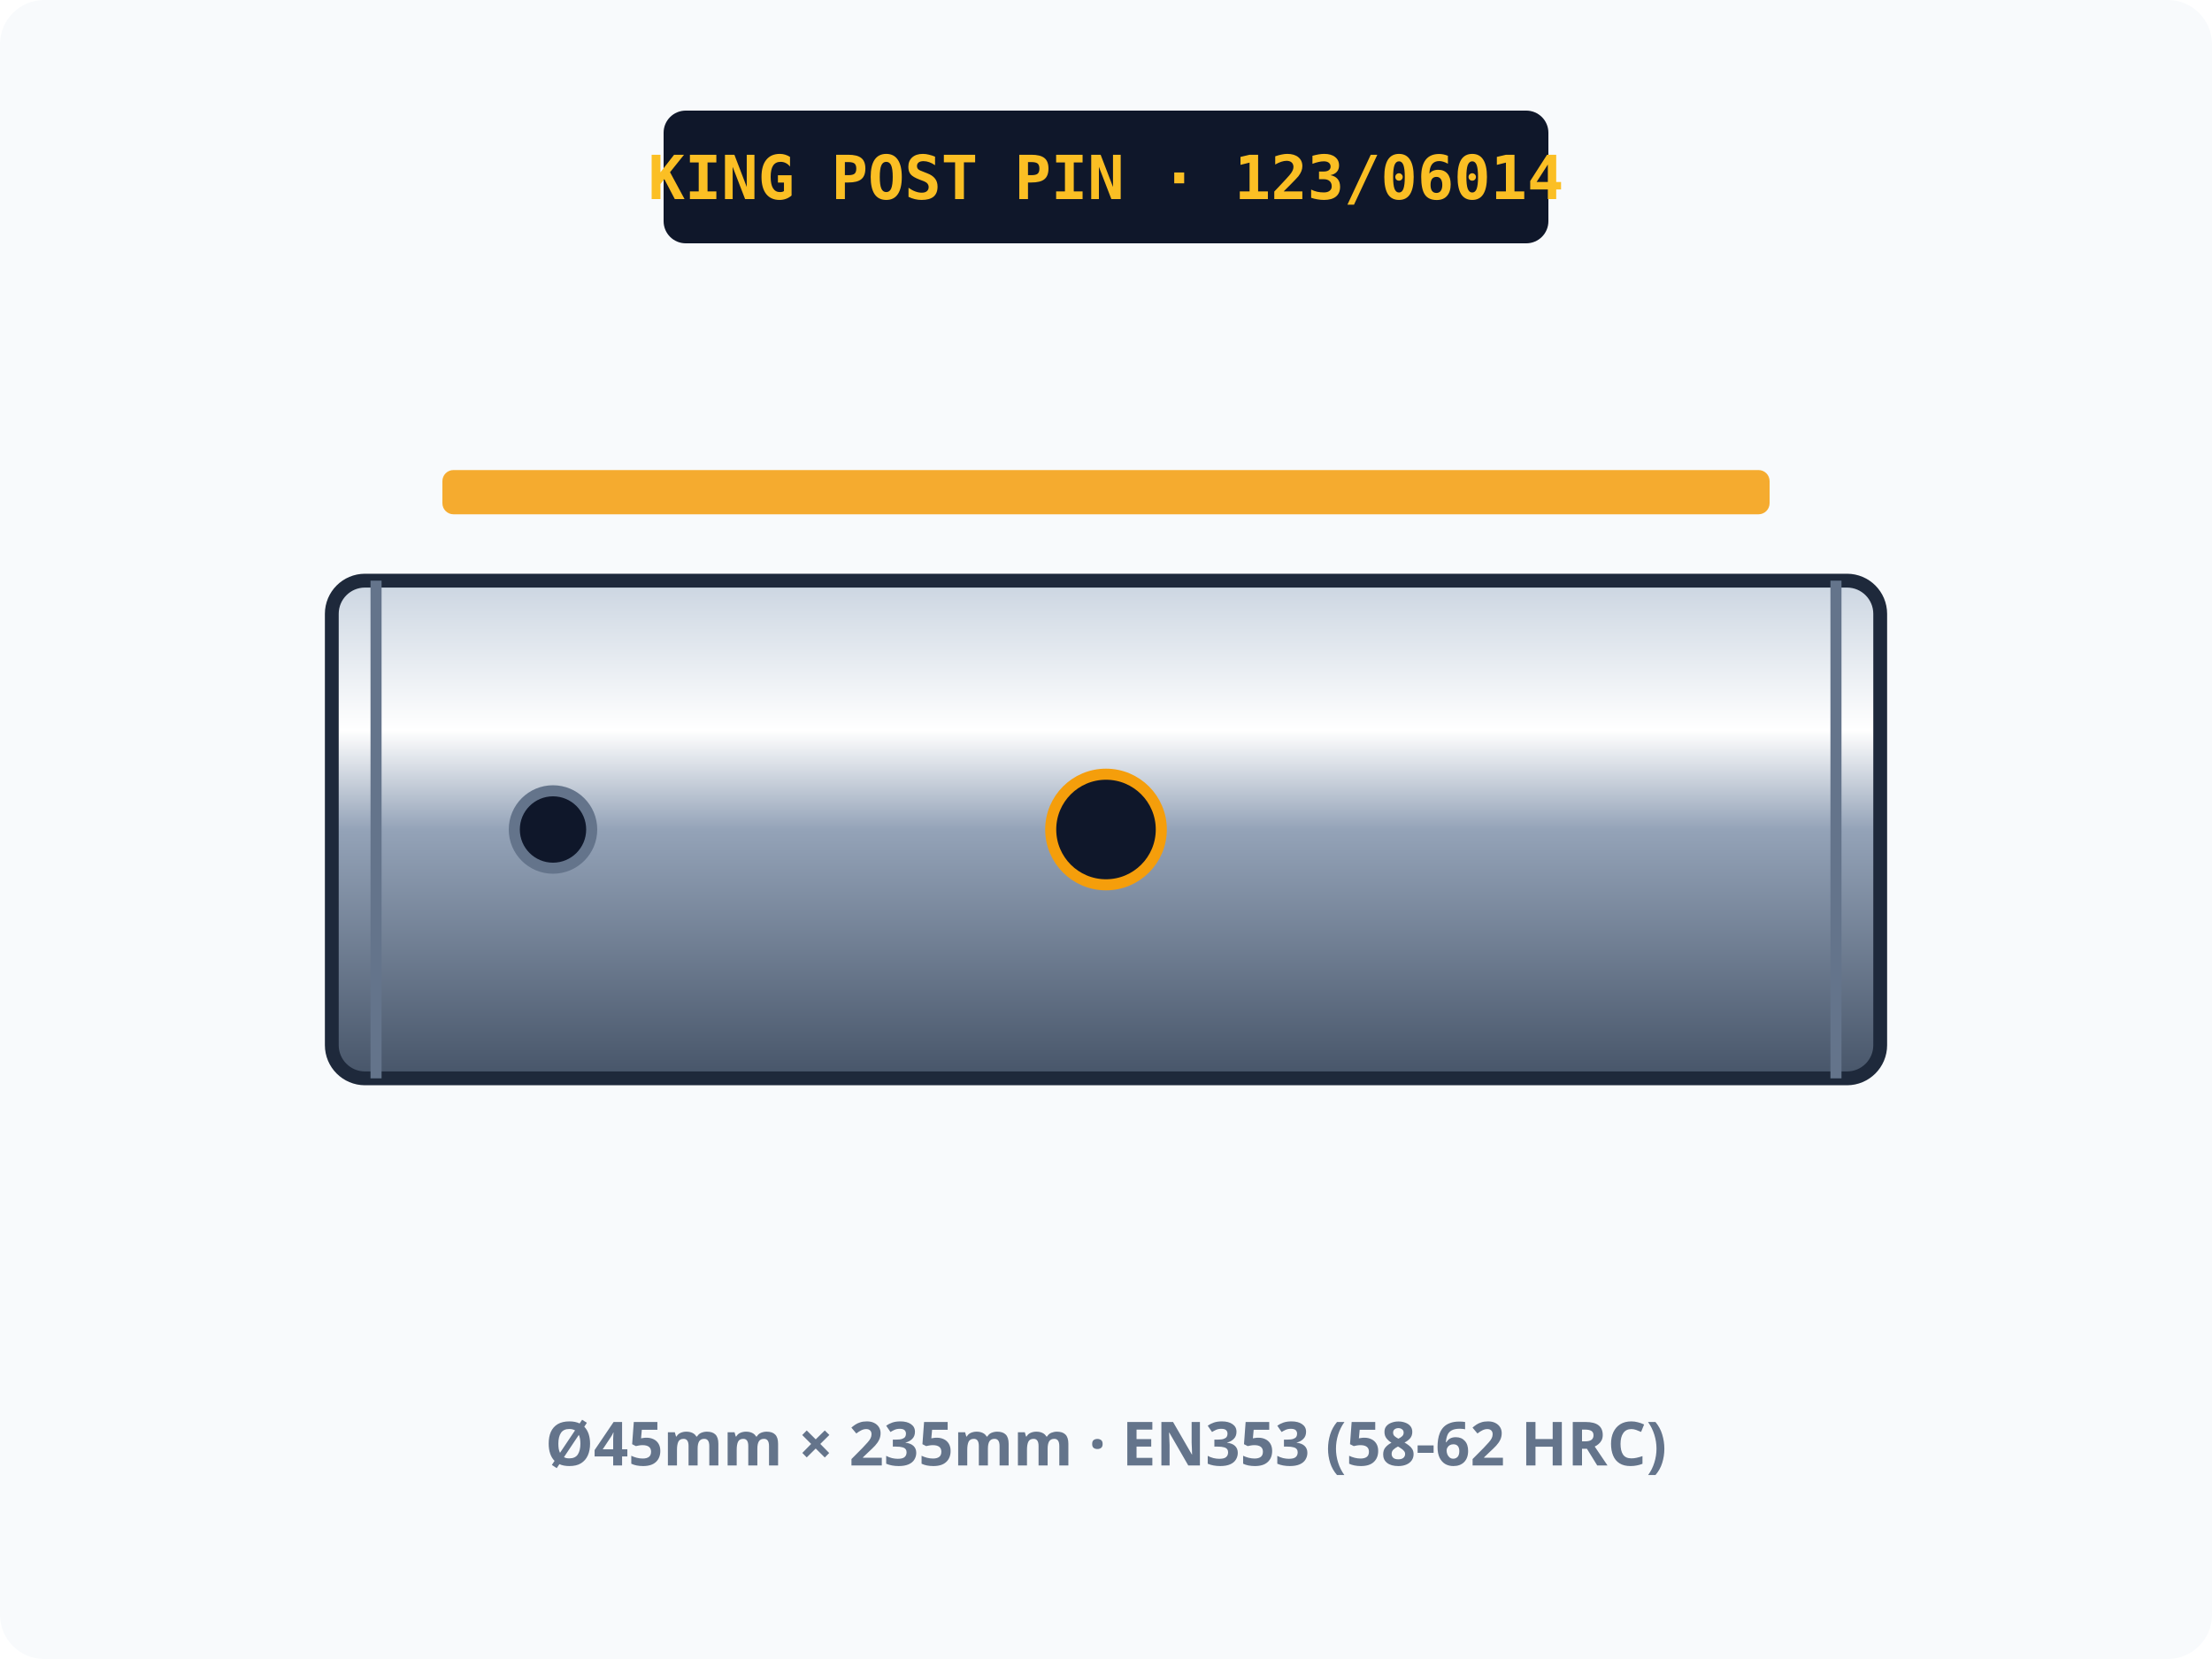
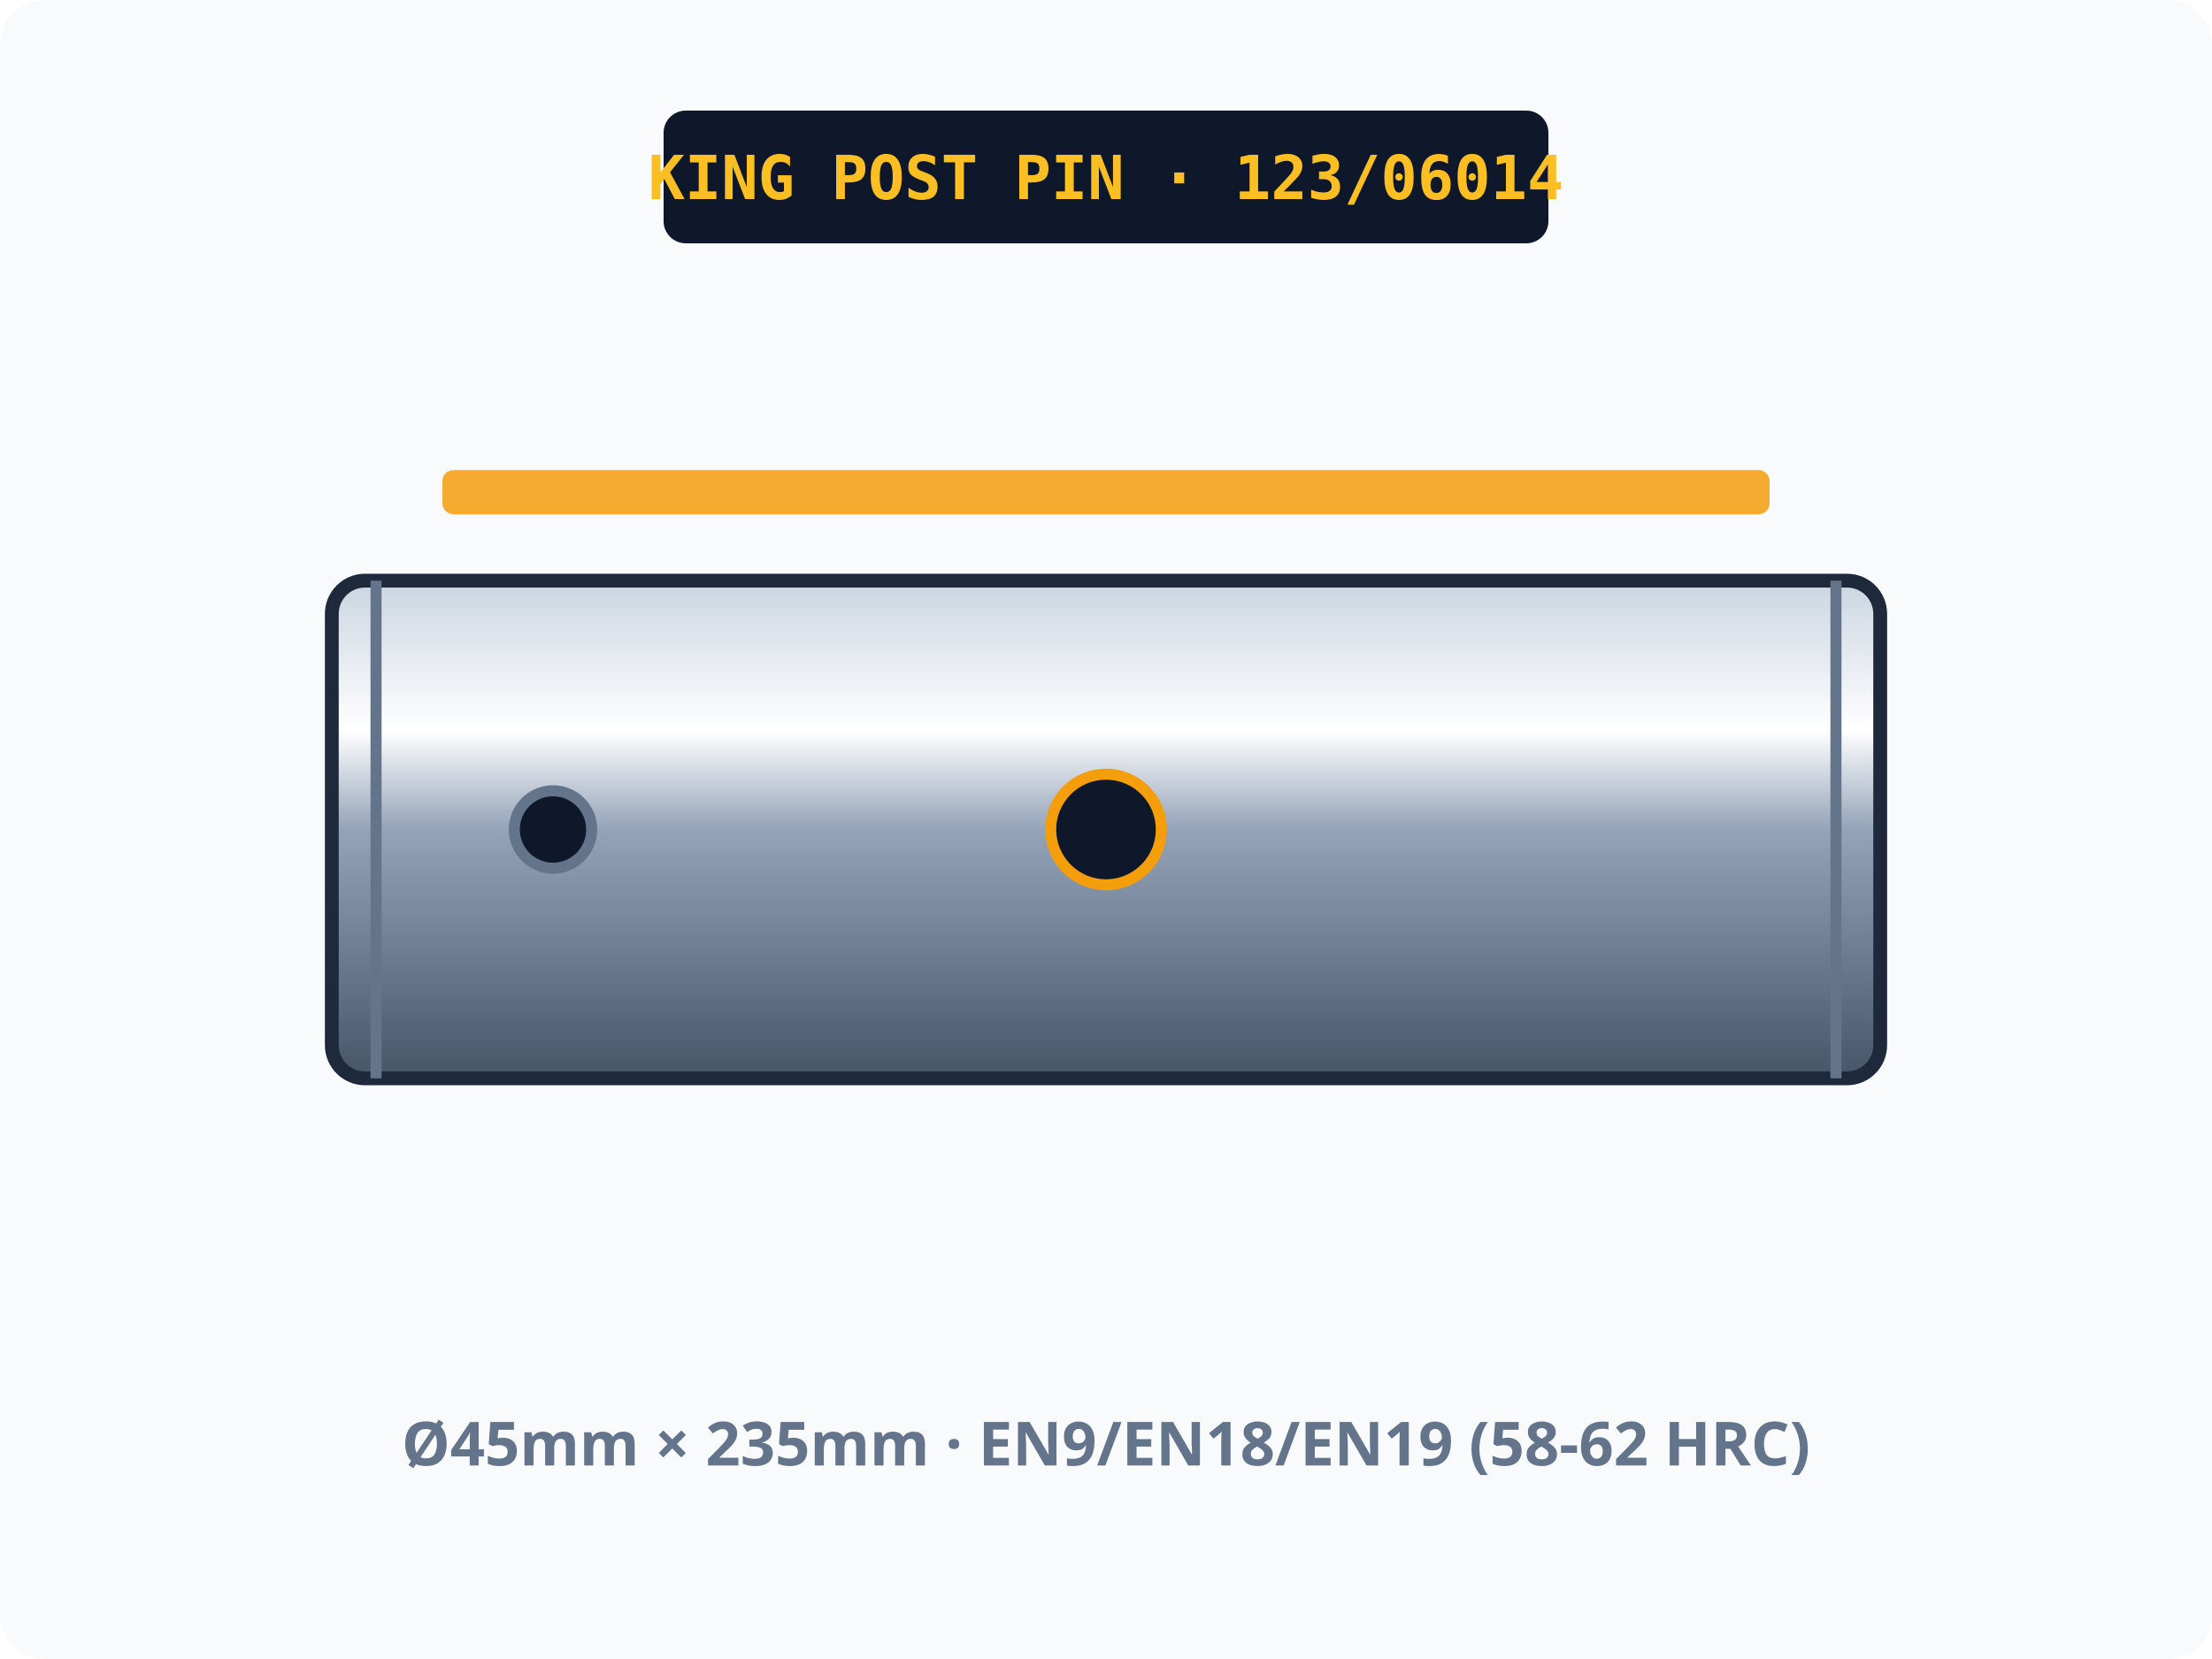
<svg xmlns="http://www.w3.org/2000/svg" viewBox="0 0 400 300" width="100%" height="100%">
  <defs>
    <linearGradient id="chromeGrad" x1="0%" y1="0%" x2="0%" y2="100%">
      <stop offset="0%" stop-color="#cbd5e1" />
      <stop offset="30%" stop-color="#ffffff" />
      <stop offset="50%" stop-color="#94a3b8" />
      <stop offset="100%" stop-color="#475569" />
    </linearGradient>
  </defs>
  <rect width="400" height="300" fill="#f8fafc" rx="8" />
  <rect x="60" y="105" width="280" height="90" rx="6" fill="url(#chromeGrad)" stroke="#1e293b" stroke-width="2.5" />
  <line x1="68" y1="105" x2="68" y2="195" stroke="#64748b" stroke-width="2" />
  <line x1="332" y1="105" x2="332" y2="195" stroke="#64748b" stroke-width="2" />
  <circle cx="200" cy="150" r="10" fill="#0f172a" stroke="#f59e0b" stroke-width="2" />
  <circle cx="100" cy="150" r="7" fill="#0f172a" stroke="#64748b" stroke-width="2" />
  <rect x="80" y="85" width="240" height="8" rx="2" fill="#f59e0b" opacity="0.85" />
  <rect x="120" y="20" width="160" height="24" rx="4" fill="#0f172a" />
  <text x="200" y="36" fill="#fbbf24" font-size="11" font-family="monospace" font-weight="bold" text-anchor="middle">KING POST PIN · 123/06014</text>
-   <text x="200" y="265" fill="#64748b" font-size="11" font-family="sans-serif" font-weight="bold" text-anchor="middle">Ø45mm × 235mm · EN353 (58-62 HRC)</text>
+   <text x="200" y="265" fill="#64748b" font-size="11" font-family="sans-serif" font-weight="bold" text-anchor="middle">Ø45mm × 235mm · EN9/EN18/EN19 (58-62 HRC)</text>
</svg>
